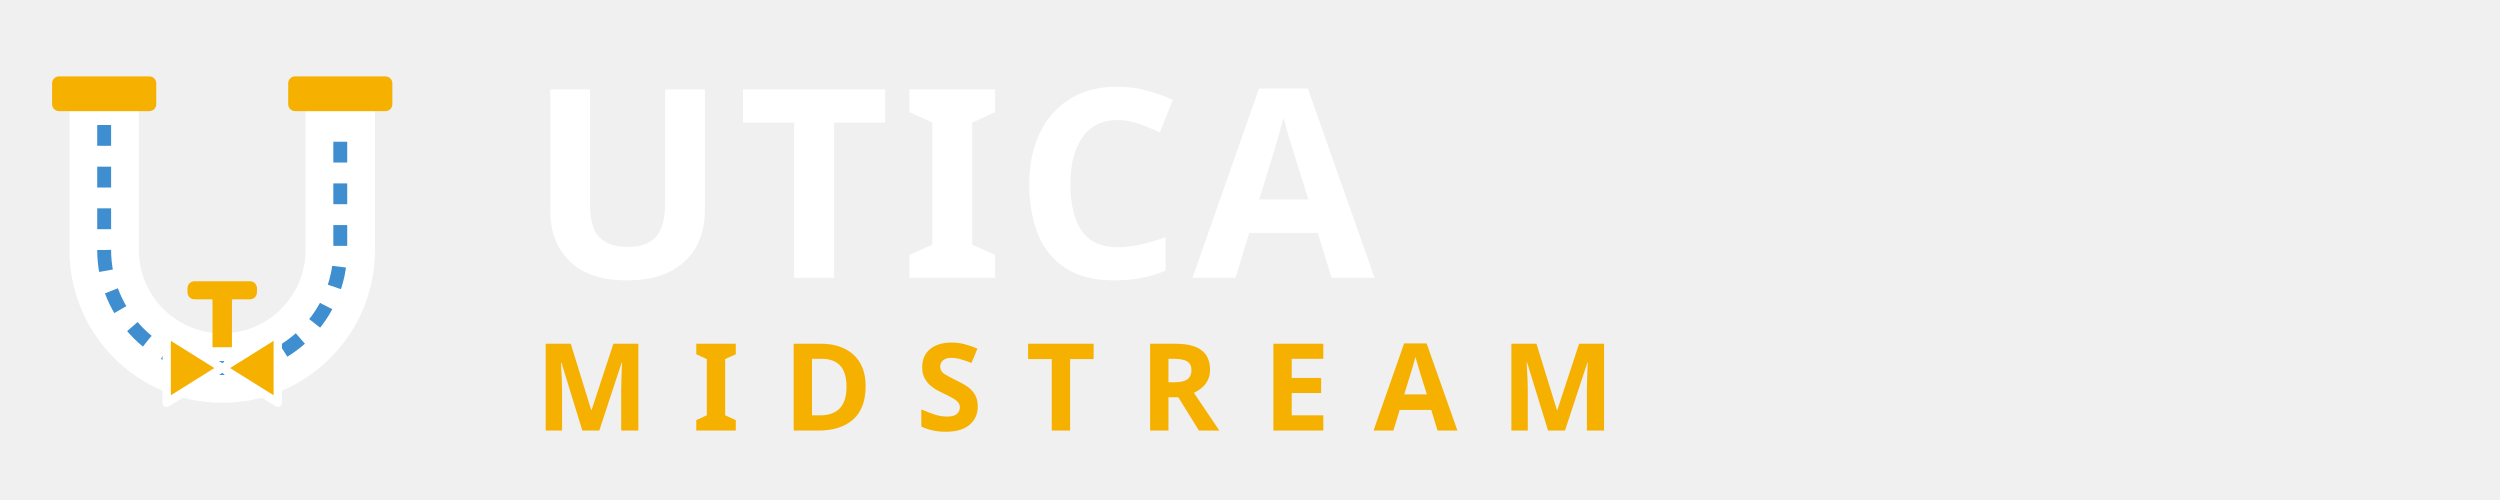
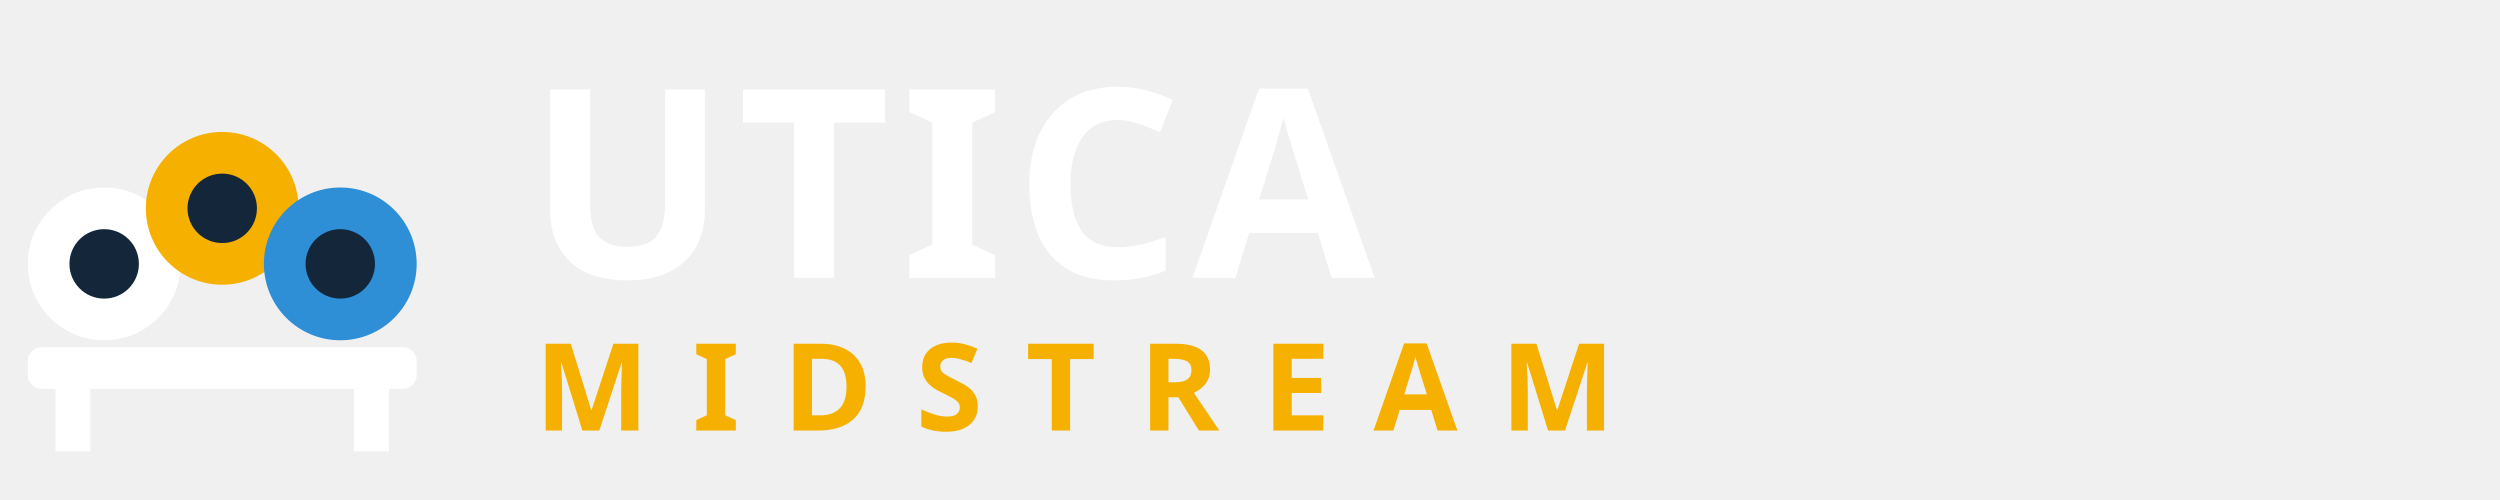
<svg xmlns="http://www.w3.org/2000/svg" viewBox="0 0 360 72" role="img" aria-label="Utica Midstream">
-   <style>@font-face{font-family:B;src:url(../assets/fonts/barlow-semi-condensed-latin-700-normal.woff2)}</style>
-   <g transform="translate(0,4) scale(1)">
-     <path d="M15 12 V32 A17 17 0 0 0 49 32 V12" fill="none" stroke="#FFFFFF" stroke-width="10" stroke-linecap="butt" />
-     <path d="M15 14 V32 A17 17 0 0 0 49 32 V14" fill="none" stroke="#3E8ED0" stroke-width="2" stroke-dasharray="3 3" />
-     <rect x="7.5" y="7" width="15" height="5" rx="1" fill="#F5B000" />
-     <rect x="41.5" y="7" width="15" height="5" rx="1" fill="#F5B000" />
-     <path d="M24 44 L32 49 L24 54 Z M40 44 L32 49 L40 54 Z" fill="#F5B000" stroke="#FFFFFF" stroke-width="1.2" stroke-linejoin="round" />
-     <rect x="30.6" y="38" width="2.8" height="8" fill="#F5B000" />
-     <rect x="27" y="36.5" width="10" height="2.6" rx="1" fill="#F5B000" />
+   <g transform="translate(0,4)">
+     <rect x="4" y="46" width="56" height="6" rx="2" fill="#FFFFFF" />
+     <rect x="8" y="52" width="5" height="9" fill="#FFFFFF" />
+     <rect x="51" y="52" width="5" height="9" fill="#FFFFFF" />
+     <circle cx="15" cy="34" r="11" fill="#FFFFFF" />
+     <circle cx="15" cy="34" r="5" fill="#13263A" />
+     <circle cx="32" cy="26" r="11" fill="#F5B000" />
+     <circle cx="32" cy="26" r="5" fill="#13263A" />
+     <circle cx="49" cy="34" r="11" fill="#2E8FD6" />
+     <circle cx="49" cy="34" r="5" fill="#13263A" />
  </g>
-   <text x="76" y="40" font-family="'Barlow Semi Condensed',B,Arial Narrow,sans-serif" font-weight="700" font-size="38" letter-spacing="1.5" fill="#FFFFFF">UTICA</text>
-   <text x="77" y="62" font-family="'Barlow Semi Condensed',B,Arial Narrow,sans-serif" font-weight="700" font-size="17.5" letter-spacing="6.2" fill="#F5B000">MIDSTREAM</text>
+   <text x="76" y="40" font-family="'Barlow Semi Condensed',Arial Narrow,sans-serif" font-weight="700" font-size="38" letter-spacing="1.5" fill="#FFFFFF">UTICA</text>
+   <text x="77" y="62" font-family="'Barlow Semi Condensed',Arial Narrow,sans-serif" font-weight="700" font-size="17.5" letter-spacing="6.2" fill="#F5B000">MIDSTREAM</text>
</svg>
